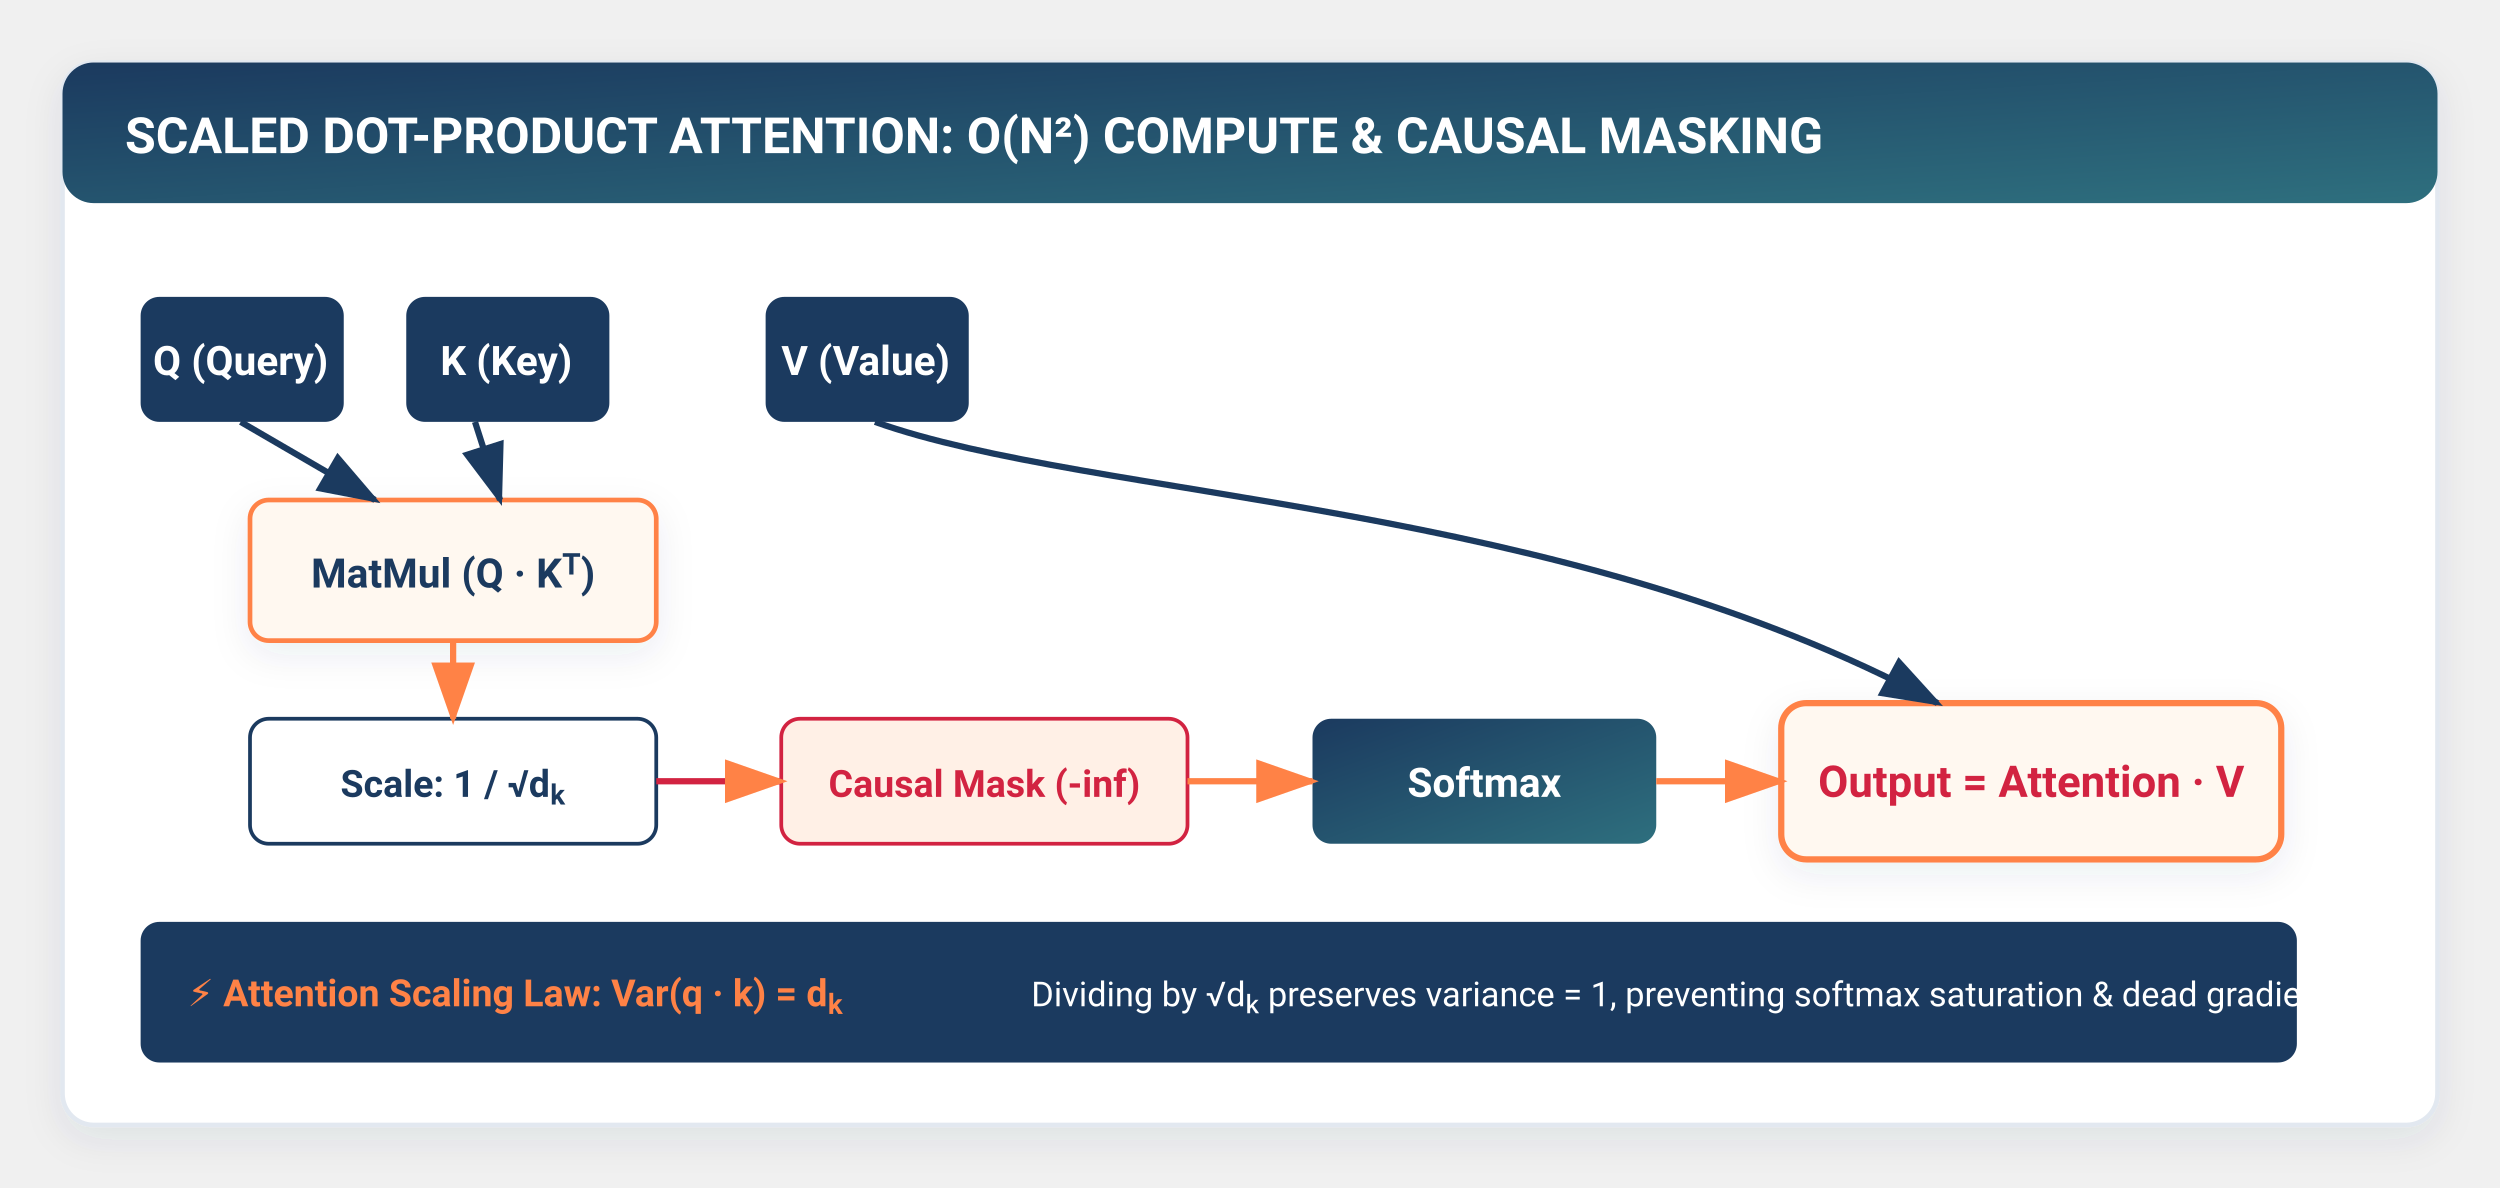
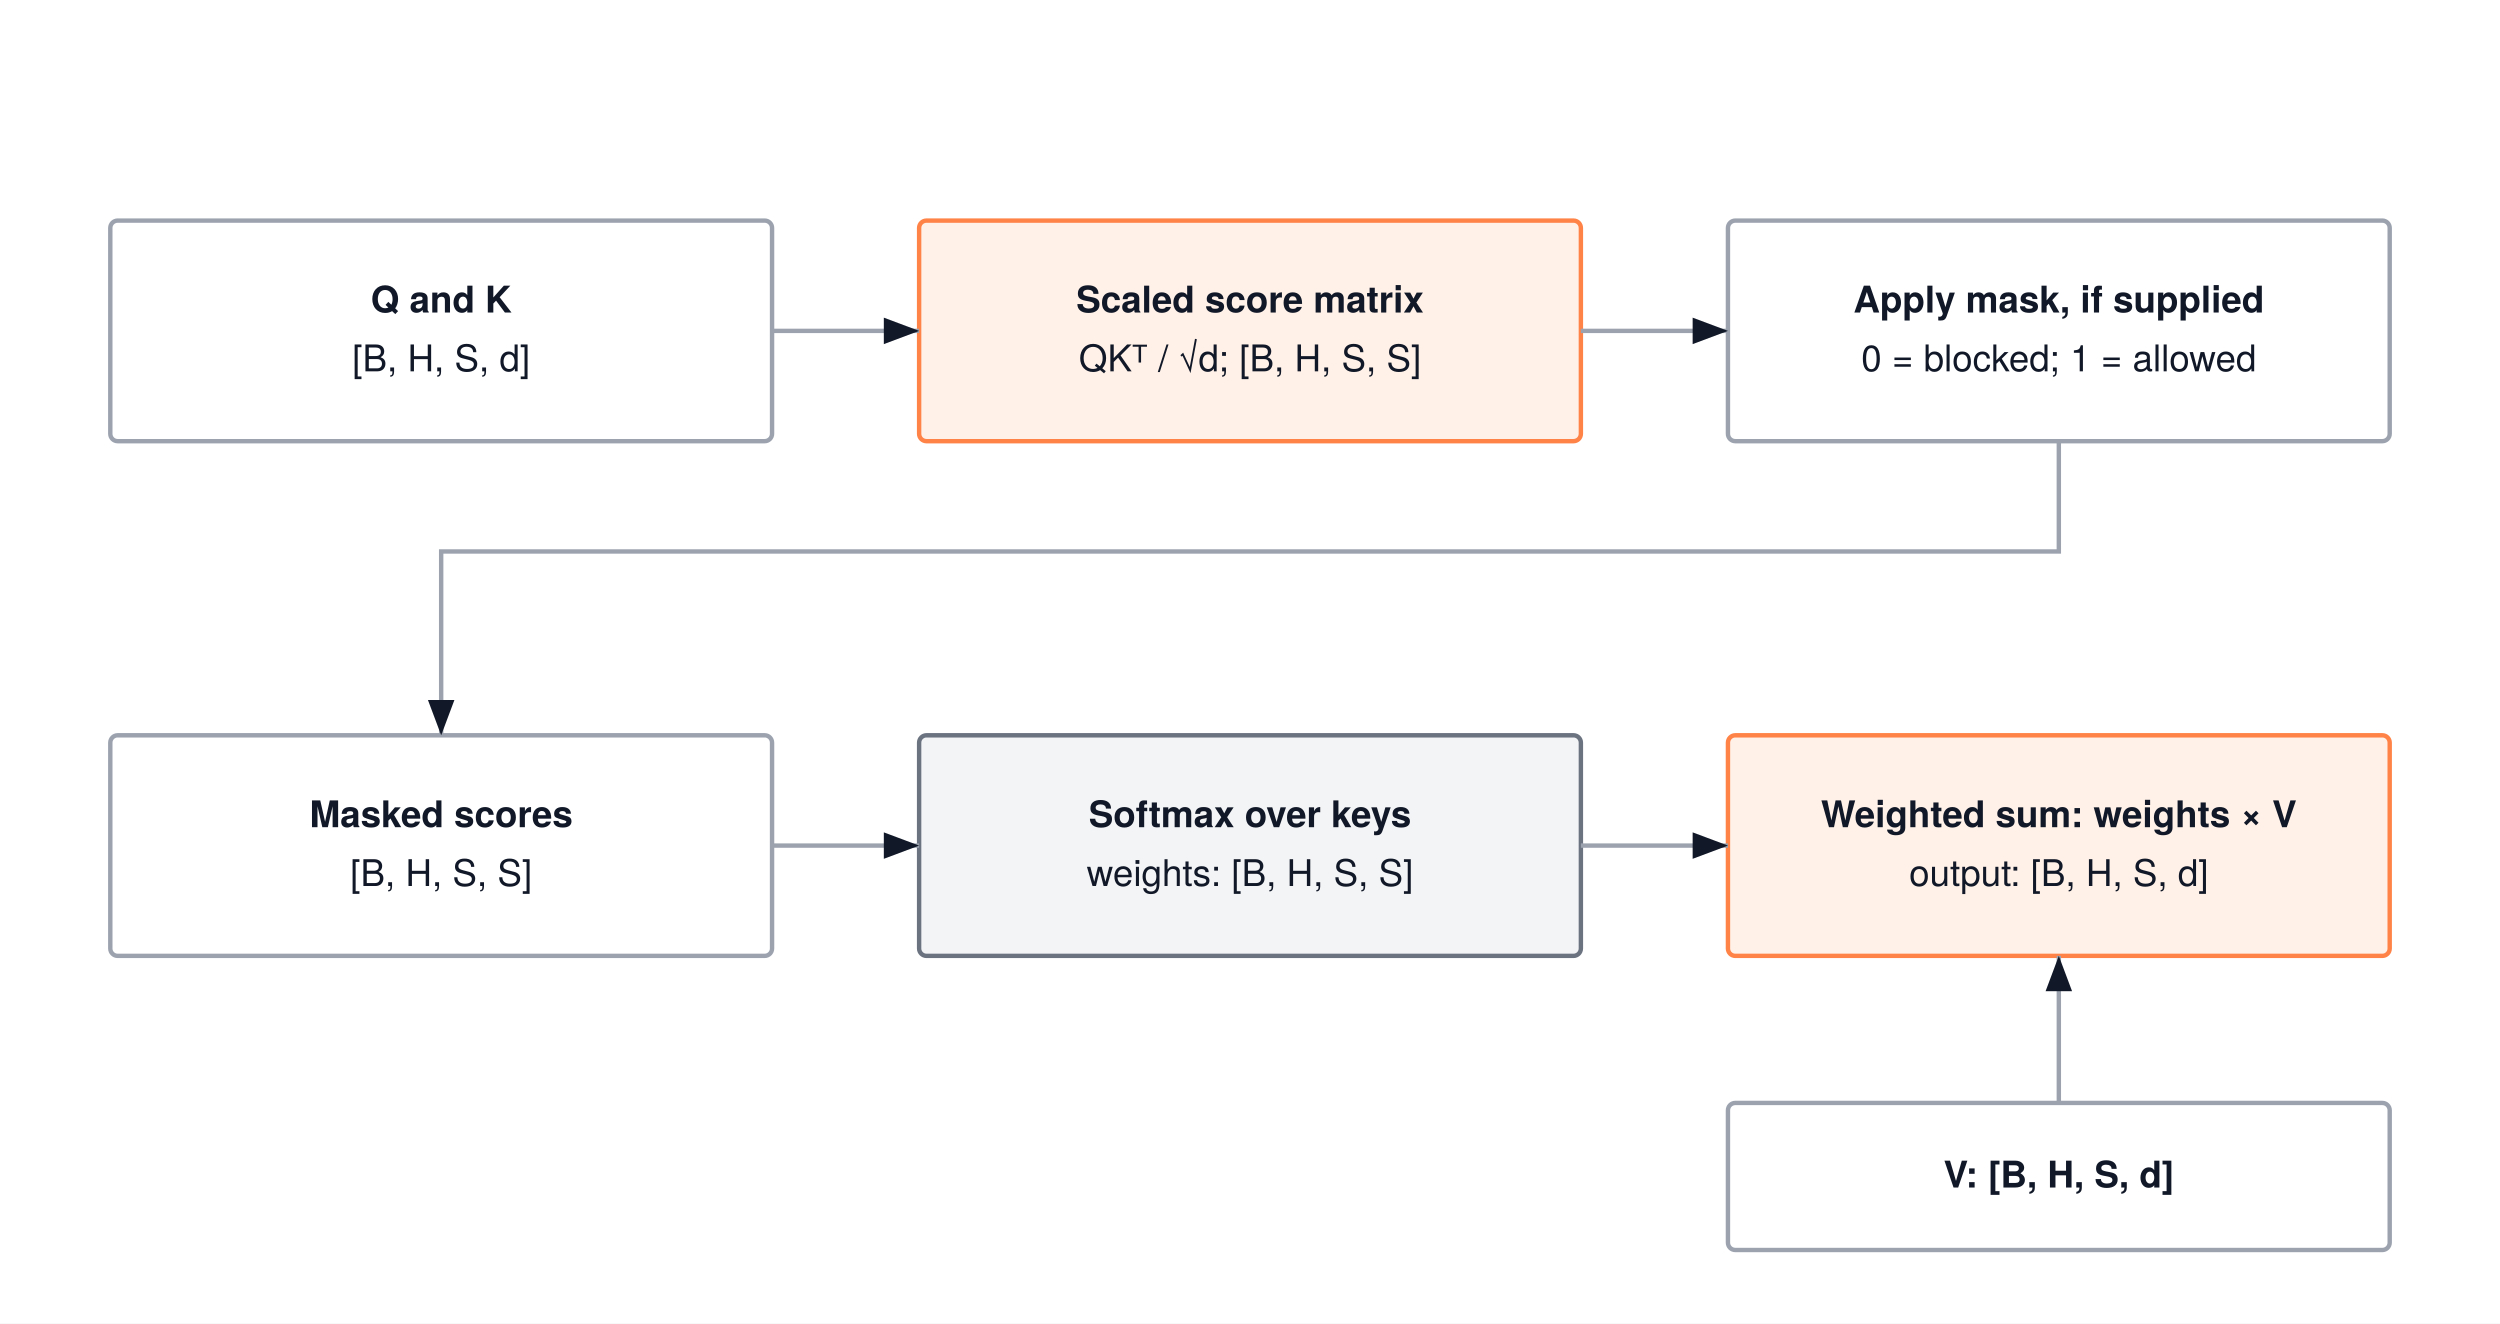
- <svg xmlns="http://www.w3.org/2000/svg" viewBox="0 0 800 380" width="100%" height="100%" style="background:#ffffff; font-family:-apple-system, BlinkMacSystemFont, 'Segoe UI', Roboto, Helvetica, Arial, sans-serif;">
+ <svg xmlns="http://www.w3.org/2000/svg" width="680" height="360" viewBox="0 0 680 360" font-family="'TeX Gyre Heros', -apple-system, BlinkMacSystemFont, 'Segoe UI', 'Helvetica Neue', Arial, sans-serif">
+   <rect width="680" height="360" fill="#FFFFFF" />
  <defs>
-     <filter id="cardShadow" x="-10%" y="-10%" width="120%" height="125%" filterUnits="userSpaceOnUse">
-       <feDropShadow dx="0" dy="4" stdDeviation="6" flood-color="#1B3A5F" flood-opacity="0.08" />
-     </filter>
-     <filter id="softGlow" x="-20%" y="-20%" width="140%" height="140%">
-       <feGaussianBlur stdDeviation="3" result="blur" />
-       <feComposite in="SourceGraphic" in2="blur" operator="over" />
-     </filter>
-     <linearGradient id="torchGrad" x1="0%" y1="0%" x2="100%" y2="100%">
-       <stop offset="0%" stop-color="#1B3A5F" />
-       <stop offset="100%" stop-color="#2E6F7E" />
-     </linearGradient>
-     <linearGradient id="flameGrad" x1="0%" y1="0%" x2="100%" y2="100%">
-       <stop offset="0%" stop-color="#FF8246" />
-       <stop offset="100%" stop-color="#FF5722" />
-     </linearGradient>
-     <linearGradient id="warmBgGrad" x1="0%" y1="0%" x2="0%" y2="100%">
-       <stop offset="0%" stop-color="#FFFDF9" />
-       <stop offset="100%" stop-color="#FFF5EC" />
-     </linearGradient>
-     <linearGradient id="highlightGrad" x1="0%" y1="0%" x2="100%" y2="0%">
-       <stop offset="0%" stop-color="#FF8246" stop-opacity="0.15" />
-       <stop offset="100%" stop-color="#FF8246" stop-opacity="0.02" />
-     </linearGradient>
-     <marker id="arrowOrange" markerWidth="10" markerHeight="7" refX="9" refY="3.5" orient="auto">
-       <polygon points="0 0, 10 3.5, 0 7" fill="#FF8246" />
+     <marker id="arrow" markerWidth="8" markerHeight="6" refX="8" refY="3" orient="auto">
+       <path d="M0,0 L8,3 L0,6 Z" fill="#111827" />
    </marker>
-     <marker id="arrowNavy" markerWidth="10" markerHeight="7" refX="9" refY="3.5" orient="auto">
-       <polygon points="0 0, 10 3.5, 0 7" fill="#1B3A5F" />
+     <marker id="blue" markerWidth="8" markerHeight="6" refX="8" refY="3" orient="auto">
+       <path d="M0,0 L8,3 L0,6 Z" fill="#4b5563" />
    </marker>
-     <marker id="arrowTeal" markerWidth="10" markerHeight="7" refX="9" refY="3.5" orient="auto">
-       <polygon points="0 0, 10 3.5, 0 7" fill="#2E6F7E" />
+     <marker id="orange" markerWidth="8" markerHeight="6" refX="8" refY="3" orient="auto">
+       <path d="M0,0 L8,3 L0,6 Z" fill="#ff8246" />
    </marker>
  </defs>
-   <rect x="20" y="20" width="760" height="340" rx="10" fill="#FFFFFF" stroke="#E2E8F0" stroke-width="1.5" filter="url(#cardShadow)" />
-   <rect x="20" y="20" width="760" height="45" rx="10" fill="url(#torchGrad)" />
-   <text x="40" y="49" fill="#FFFFFF" font-size="16" font-weight="700">SCALED DOT-PRODUCT ATTENTION: O(N²) COMPUTE &amp; CAUSAL MASKING</text>
-   <g transform="translate(45, 95)" font-size="13" font-weight="700" text-anchor="middle">
-     <rect x="0" y="0" width="65" height="40" rx="6" fill="#1B3A5F" />
-     <text x="32" y="25" fill="#FFFFFF">Q (Query)</text>
-     <rect x="85" y="0" width="65" height="40" rx="6" fill="#1B3A5F" />
-     <text x="117" y="25" fill="#FFFFFF">K (Key)</text>
-     <rect x="200" y="0" width="65" height="40" rx="6" fill="#1B3A5F" />
-     <text x="232" y="25" fill="#FFFFFF">V (Value)</text>
-   </g>
-   <rect x="80" y="160" width="130" height="45" rx="6" fill="#FFF8F0" stroke="#FF8246" stroke-width="1.5" filter="url(#cardShadow)" />
-   <text x="145" y="188" text-anchor="middle" fill="#1B3A5F" font-size="13" font-weight="700">MatMul (Q · Kᵀ)</text>
-   <path d="M77 135 L120 160" stroke="#1B3A5F" stroke-width="2" marker-end="url(#arrowNavy)" />
-   <path d="M152 135 L160 160" stroke="#1B3A5F" stroke-width="2" marker-end="url(#arrowNavy)" />
-   <rect x="80" y="230" width="130" height="40" rx="6" fill="#FFFFFF" stroke="#1B3A5F" stroke-width="1.2" />
-   <text x="145" y="255" text-anchor="middle" fill="#1B3A5F" font-size="12" font-weight="600">Scale: 1 / √dₖ</text>
-   <path d="M145 205 V230" stroke="#FF8246" stroke-width="2" marker-end="url(#arrowOrange)" />
-   <rect x="250" y="230" width="130" height="40" rx="6" fill="#FFF0E6" stroke="#D22341" stroke-width="1.2" />
-   <text x="315" y="255" text-anchor="middle" fill="#D22341" font-size="12" font-weight="700">Causal Mask (-inf)</text>
-   <path d="M210 250 H250" stroke="#D22341" stroke-width="2" marker-end="url(#arrowOrange)" />
-   <rect x="420" y="230" width="110" height="40" rx="6" fill="url(#torchGrad)" />
-   <text x="475" y="255" text-anchor="middle" fill="#FFFFFF" font-size="13" font-weight="700">Softmax</text>
-   <path d="M380 250 H420" stroke="#FF8246" stroke-width="2" marker-end="url(#arrowOrange)" />
-   <rect x="570" y="225" width="160" height="50" rx="8" fill="#FFF8F0" stroke="#FF8246" stroke-width="2" filter="url(#cardShadow)" />
-   <text x="650" y="255" text-anchor="middle" fill="#D22341" font-size="14" font-weight="700">Output = Attention · V</text>
-   <path d="M530 250 H570" stroke="#FF8246" stroke-width="2" marker-end="url(#arrowOrange)" />
-   <path d="M280 135 C350 160 500 160 620 225" stroke="#1B3A5F" stroke-width="2" fill="none" marker-end="url(#arrowNavy)" />
-   <rect x="45" y="295" width="690" height="45" rx="6" fill="#1B3A5F" />
-   <text x="60" y="322" fill="#FF8246" font-size="12" font-weight="700">⚡ Attention Scaling Law: Var(q · k) = dₖ</text>
-   <text x="330" y="322" fill="#FFFFFF" font-size="11">Dividing by √dₖ preserves variance = 1, preventing softmax saturation &amp; dead gradients.</text>
+   <rect x="30" y="60" width="180" height="60" rx="2" fill="#FFFFFF" stroke="#9ca3af" stroke-width="1.2" />
+   <text x="120.0" y="85.0" text-anchor="middle" font-size="10" font-weight="700" fill="#111827">Q and K</text>
+   <text x="120.0" y="101.0" text-anchor="middle" font-size="10" font-weight="400" fill="#111827">[B, H, S, d]</text>
+   <rect x="250" y="60" width="180" height="60" rx="2" fill="#fff1e8" stroke="#ff8246" stroke-width="1.2" />
+   <text x="340.0" y="85.0" text-anchor="middle" font-size="10" font-weight="700" fill="#111827">Scaled score matrix</text>
+   <text x="340.0" y="101.0" text-anchor="middle" font-size="10" font-weight="400" fill="#111827">QKᵀ / √d; [B, H, S, S]</text>
+   <rect x="470" y="60" width="180" height="60" rx="2" fill="#FFFFFF" stroke="#9ca3af" stroke-width="1.2" />
+   <text x="560.0" y="85.0" text-anchor="middle" font-size="10" font-weight="700" fill="#111827">Apply mask, if supplied</text>
+   <text x="560.0" y="101.0" text-anchor="middle" font-size="10" font-weight="400" fill="#111827">0 = blocked; 1 = allowed</text>
+   <path d="M210,90 H250" fill="none" stroke="#9ca3af" stroke-width="1.2" marker-end="url(#arrow)" />
+   <path d="M430,90 H470" fill="none" stroke="#9ca3af" stroke-width="1.2" marker-end="url(#arrow)" />
+   <rect x="30" y="200" width="180" height="60" rx="2" fill="#FFFFFF" stroke="#9ca3af" stroke-width="1.2" />
+   <text x="120.0" y="225.0" text-anchor="middle" font-size="10" font-weight="700" fill="#111827">Masked scores</text>
+   <text x="120.0" y="241.0" text-anchor="middle" font-size="10" font-weight="400" fill="#111827">[B, H, S, S]</text>
+   <rect x="250" y="200" width="180" height="60" rx="2" fill="#F3F4F6" stroke="#6B7280" stroke-width="1.2" />
+   <text x="340.0" y="225.0" text-anchor="middle" font-size="10" font-weight="700" fill="#111827">Softmax over keys</text>
+   <text x="340.0" y="241.0" text-anchor="middle" font-size="10" font-weight="400" fill="#111827">weights: [B, H, S, S]</text>
+   <rect x="470" y="200" width="180" height="60" rx="2" fill="#fff1e8" stroke="#ff8246" stroke-width="1.2" />
+   <text x="560.0" y="225.0" text-anchor="middle" font-size="10" font-weight="700" fill="#111827">Weighted sum: weights × V</text>
+   <text x="560.0" y="241.0" text-anchor="middle" font-size="10" font-weight="400" fill="#111827">output: [B, H, S, d]</text>
+   <path d="M560,120 V150 H120 V200" fill="none" stroke="#9ca3af" stroke-width="1.2" marker-end="url(#arrow)" />
+   <path d="M210,230 H250" fill="none" stroke="#9ca3af" stroke-width="1.2" marker-end="url(#arrow)" />
+   <path d="M430,230 H470" fill="none" stroke="#9ca3af" stroke-width="1.2" marker-end="url(#arrow)" />
+   <rect x="470" y="300" width="180" height="40" rx="2" fill="#FFFFFF" stroke="#9ca3af" stroke-width="1.2" />
+   <text x="560.0" y="323.0" text-anchor="middle" font-size="10" font-weight="700" fill="#111827">V: [B, H, S, d]</text>
+   <path d="M560,300 V260" fill="none" stroke="#9ca3af" stroke-width="1.2" marker-end="url(#arrow)" />
</svg>
